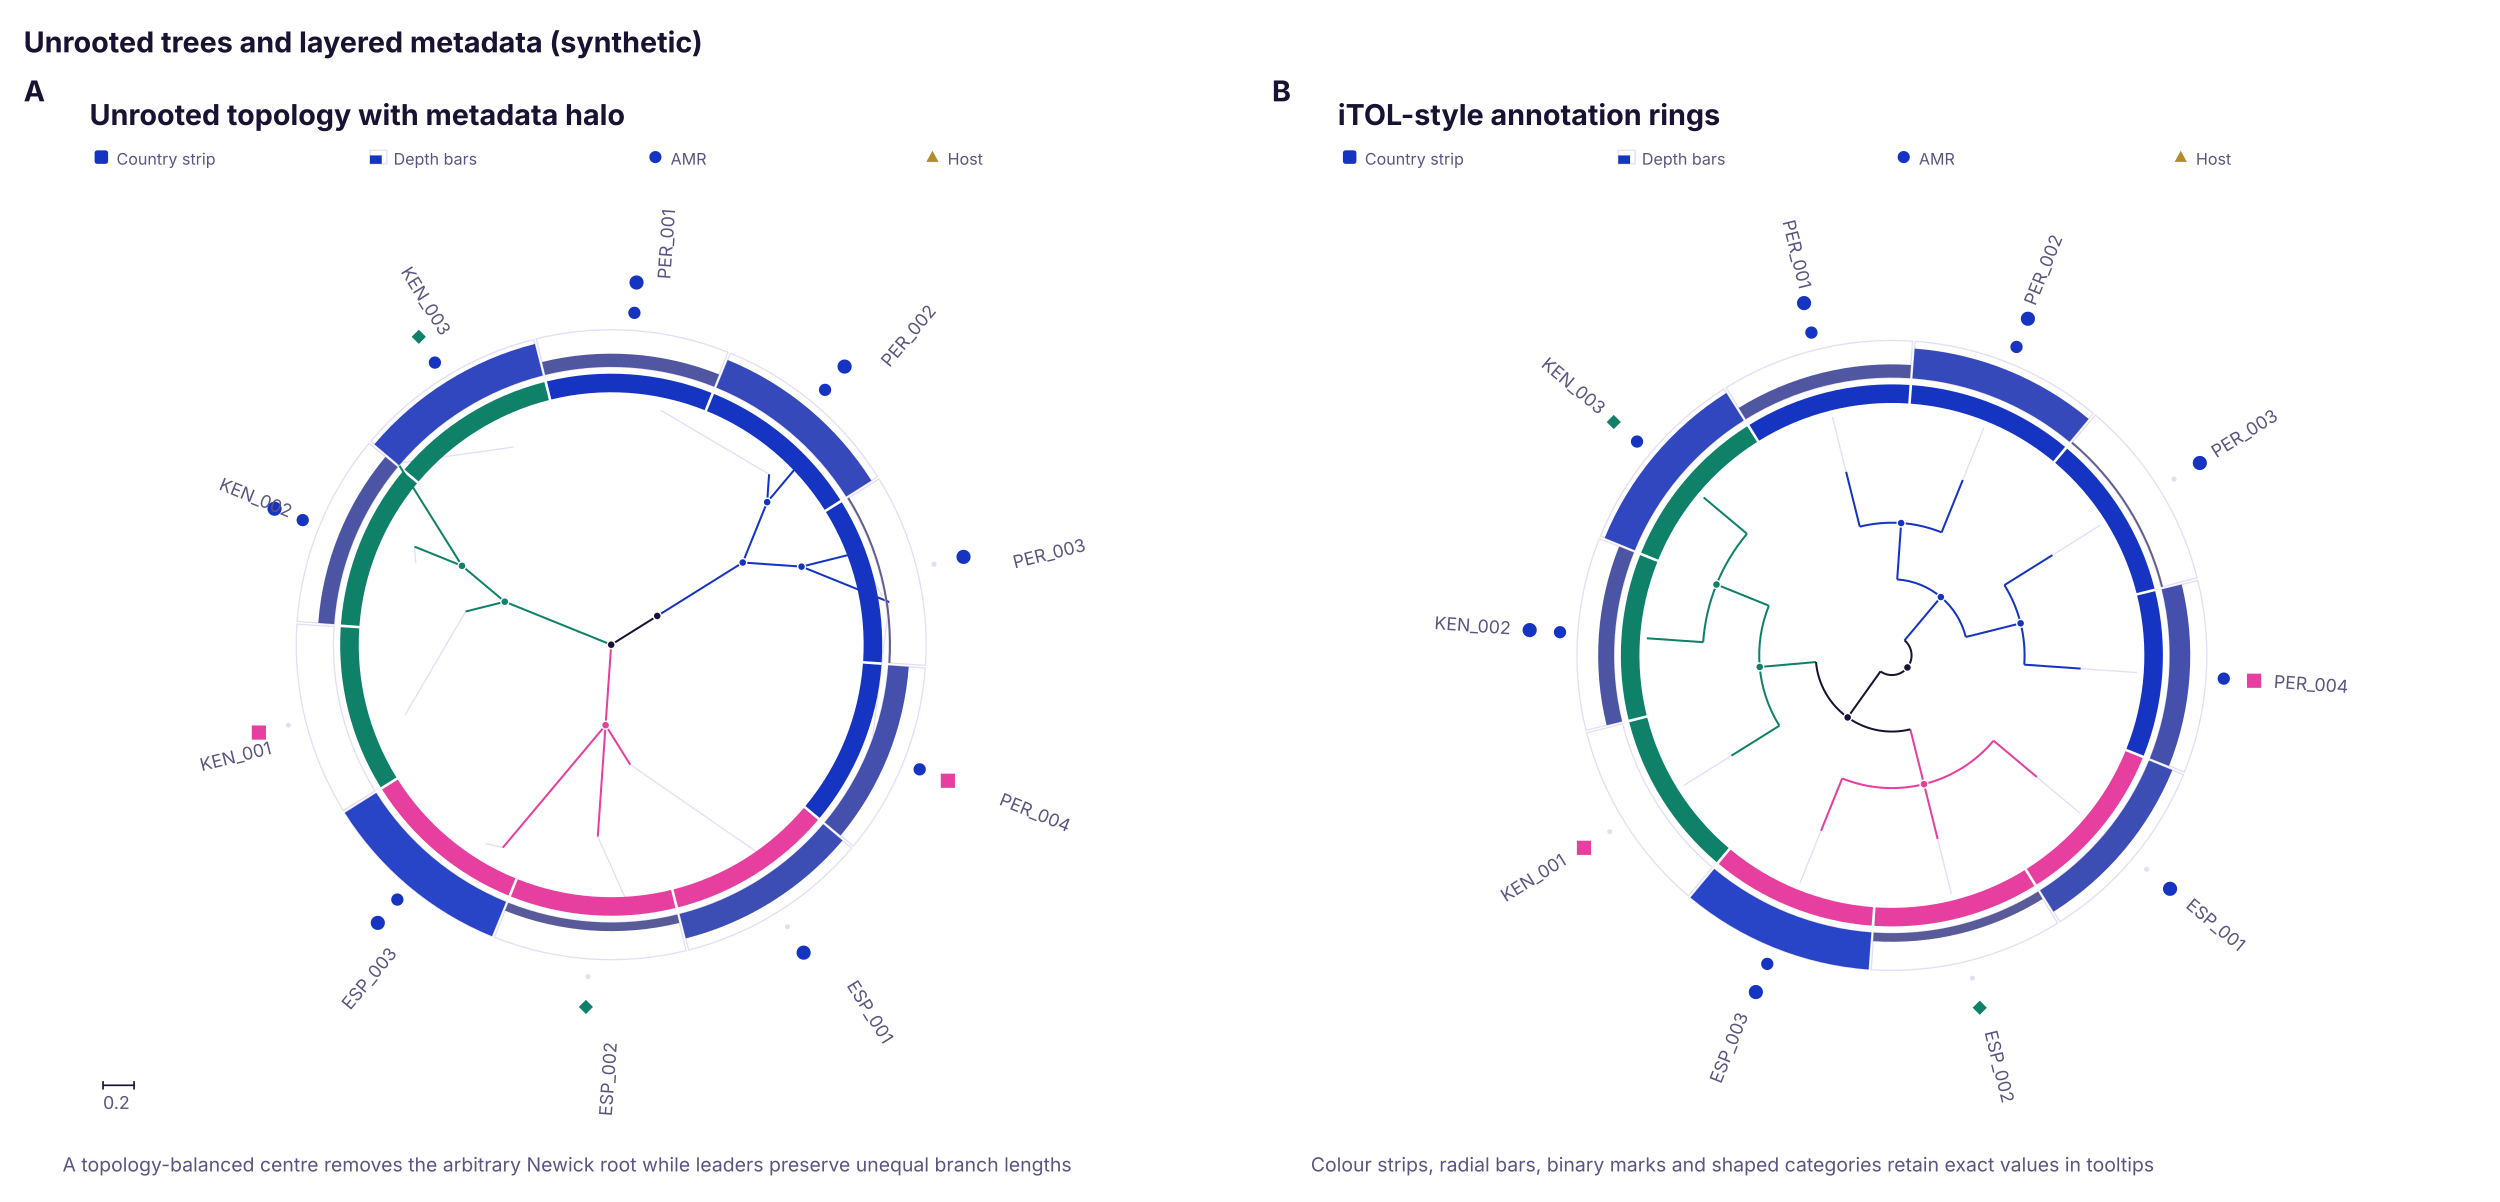
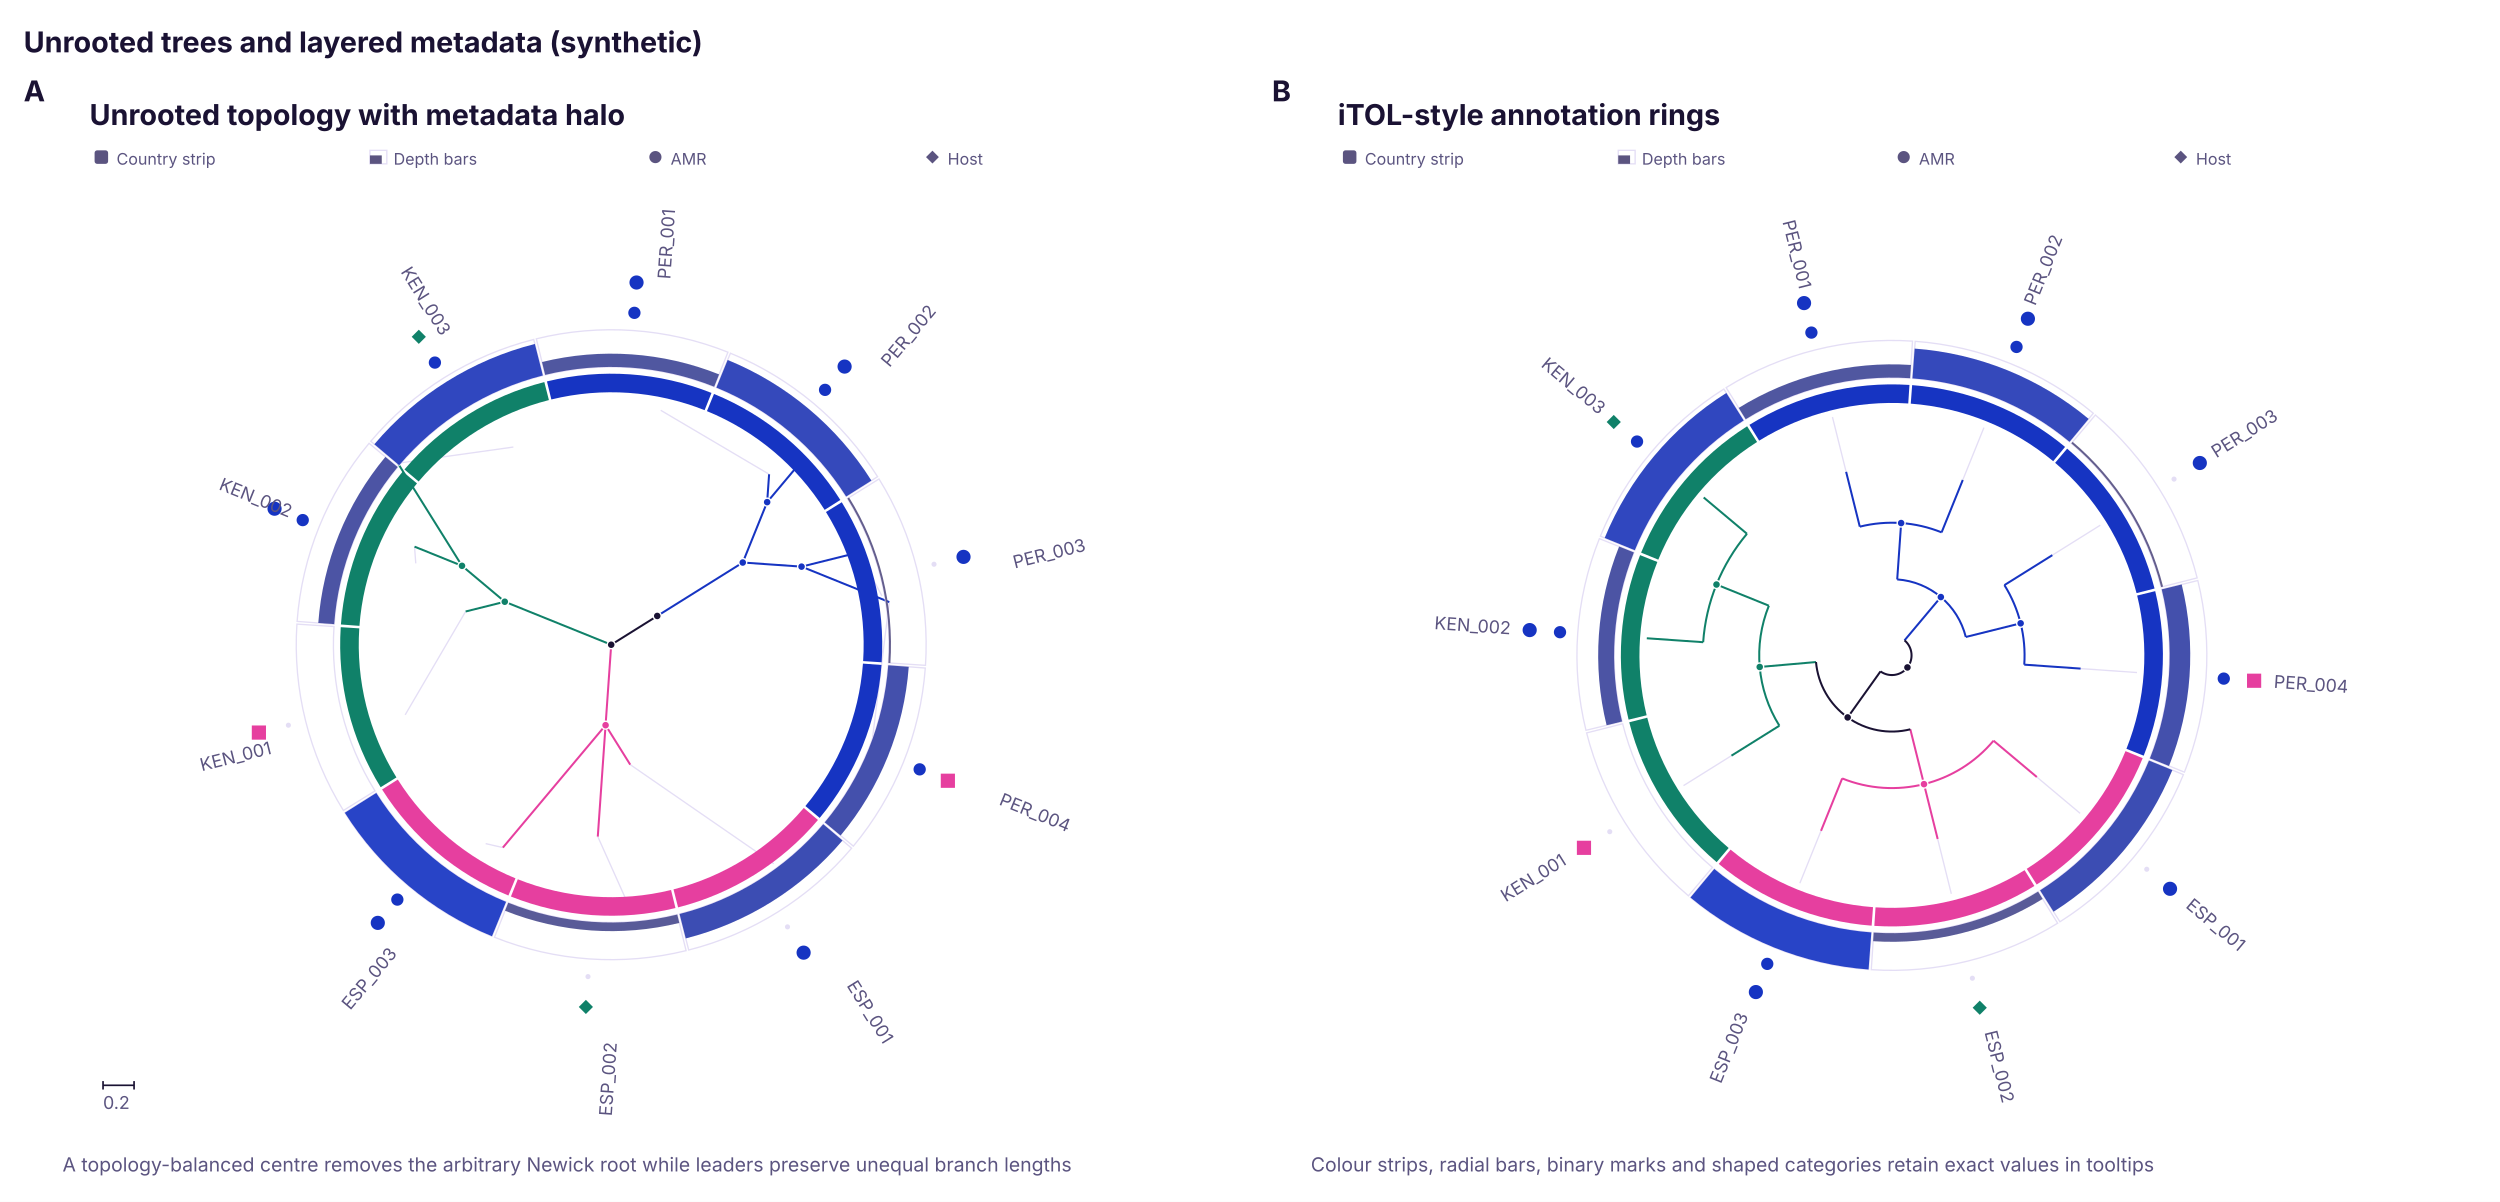
<svg xmlns="http://www.w3.org/2000/svg" width="1480" height="711.5" viewBox="0 0 1480 711.5" font-family="Inter, Liberation Sans, Arial, Helvetica, sans-serif" role="img" aria-labelledby="karyon-title karyon-desc">
  <rect x="0" y="0" width="1480" height="711.5" fill="#ffffff" />
  <g transform="translate(37 43) scale(1)">
    <svg width="690" height="639" viewBox="0 0 690 639" font-family="Inter, Liberation Sans, Arial, Helvetica, sans-serif">
      <defs>
        <clipPath id="p0-karyon-clip-0">
          <rect x="16" y="43" width="656" height="582" />
        </clipPath>
      </defs>
      <rect x="0" y="0" width="690" height="639" fill="#ffffff" />
      <text x="16" y="31" fill="#1a1233" font-size="17" text-anchor="start" font-weight="bold">Unrooted topology with metadata halo</text>
      <g clip-path="url(#p0-karyon-clip-0)">
        <line x1="418.309" y1="237.767" x2="354.146" y2="199.898" stroke="#e4def5" stroke-width="0.8" />
        <line x1="436.045" y1="231.745" x2="437.497" y2="233.574" stroke="#e4def5" stroke-width="0.8" />
        <line x1="471.377" y1="284.009" x2="485.135" y2="309.811" stroke="#e4def5" stroke-width="0.8" />
        <line x1="489.456" y1="313.435" x2="478.864" y2="399.489" stroke="#e4def5" stroke-width="0.8" />
        <line x1="336.099" y1="409.677" x2="421.08" y2="468.354" stroke="#e4def5" stroke-width="0.8" />
        <line x1="316.888" y1="452.271" x2="333.854" y2="490.102" stroke="#e4def5" stroke-width="0.8" />
        <line x1="260.702" y1="458.771" x2="250.503" y2="456.426" stroke="#e4def5" stroke-width="0.8" />
        <line x1="238.659" y1="318.999" x2="202.865" y2="380.189" stroke="#e4def5" stroke-width="0.8" />
        <line x1="208.403" y1="280.621" x2="209.136" y2="290.511" stroke="#e4def5" stroke-width="0.8" />
        <line x1="198.544" y1="231.229" x2="266.92" y2="221.646" stroke="#e4def5" stroke-width="0.8" />
        <line x1="324.832" y1="338.679" x2="352.088" y2="321.647" stroke="#1a1233" stroke-width="1.2" />
        <g>
          <line x1="352.088" y1="321.647" x2="402.708" y2="290.016" stroke="#1634c2" stroke-width="1.2" />
        </g>
        <g>
          <line x1="402.708" y1="290.016" x2="417.156" y2="254.256" stroke="#1634c2" stroke-width="1.2" />
        </g>
        <g>
          <line x1="417.156" y1="254.256" x2="418.309" y2="237.767" stroke="#1634c2" stroke-width="1.2" />
        </g>
        <g>
          <line x1="417.156" y1="254.256" x2="436.045" y2="231.745" stroke="#1634c2" stroke-width="1.2" />
        </g>
        <g>
          <line x1="402.708" y1="290.016" x2="437.518" y2="292.45" stroke="#1634c2" stroke-width="1.2" />
        </g>
        <g>
          <line x1="437.518" y1="292.45" x2="471.377" y2="284.009" stroke="#1634c2" stroke-width="1.2" />
        </g>
        <g>
          <line x1="437.518" y1="292.45" x2="489.456" y2="313.435" stroke="#1634c2" stroke-width="1.2" />
        </g>
        <g>
          <line x1="324.832" y1="338.679" x2="321.501" y2="386.314" stroke="#e63f9f" stroke-width="1.2" />
        </g>
        <g>
          <line x1="321.501" y1="386.314" x2="336.099" y2="409.677" stroke="#e63f9f" stroke-width="1.2" />
        </g>
        <g>
          <line x1="321.501" y1="386.314" x2="316.888" y2="452.271" stroke="#e63f9f" stroke-width="1.2" />
        </g>
        <g>
          <line x1="321.501" y1="386.314" x2="260.702" y2="458.771" stroke="#e63f9f" stroke-width="1.2" />
        </g>
        <g>
          <line x1="324.832" y1="338.679" x2="261.825" y2="313.223" stroke="#108169" stroke-width="1.2" />
        </g>
        <g>
          <line x1="261.825" y1="313.223" x2="238.659" y2="318.999" stroke="#108169" stroke-width="1.2" />
        </g>
        <g>
          <line x1="261.825" y1="313.223" x2="236.501" y2="291.973" stroke="#108169" stroke-width="1.2" />
        </g>
        <g>
          <line x1="236.501" y1="291.973" x2="208.403" y2="280.621" stroke="#108169" stroke-width="1.2" />
        </g>
        <g>
          <line x1="236.501" y1="291.973" x2="198.544" y2="231.229" stroke="#108169" stroke-width="1.2" />
        </g>
        <circle cx="352.088" cy="321.647" r="2.75" fill="#ffffff" />
        <circle cx="352.088" cy="321.647" r="1.95" fill="#1a1233" />
        <circle cx="402.708" cy="290.016" r="2.75" fill="#ffffff" />
        <circle cx="402.708" cy="290.016" r="1.95" fill="#1634c2" />
        <circle cx="417.156" cy="254.256" r="2.75" fill="#ffffff" />
        <circle cx="417.156" cy="254.256" r="1.95" fill="#1634c2" />
        <circle cx="437.518" cy="292.45" r="2.75" fill="#ffffff" />
        <circle cx="437.518" cy="292.45" r="1.95" fill="#1634c2" />
        <circle cx="324.832" cy="338.679" r="2.75" fill="#ffffff" />
        <circle cx="324.832" cy="338.679" r="1.95" fill="#1a1233" />
        <circle cx="321.501" cy="386.314" r="2.75" fill="#ffffff" />
        <circle cx="321.501" cy="386.314" r="1.95" fill="#e63f9f" />
        <circle cx="261.825" cy="313.223" r="2.75" fill="#ffffff" />
        <circle cx="261.825" cy="313.223" r="1.95" fill="#108169" />
        <circle cx="236.501" cy="291.973" r="2.75" fill="#ffffff" />
        <circle cx="236.501" cy="291.973" r="1.95" fill="#108169" />
        <g>
          <path d="M 286.79 182.798 A 160.456 160.456 0 0 1 384.197 189.609 L 380.127 199.828 A 149.456 149.456 0 0 0 289.398 193.484 Z" fill="#1634c2" />
        </g>
        <g>
          <path d="M 385.68 190.208 A 160.456 160.456 0 0 1 460.48 252.973 L 451.181 258.848 A 149.456 149.456 0 0 0 381.509 200.387 Z" fill="#1634c2" />
        </g>
        <g>
          <path d="M 461.328 254.33 A 160.456 160.456 0 0 1 484.951 349.074 L 473.974 348.361 A 149.456 149.456 0 0 0 451.971 260.112 Z" fill="#1634c2" />
        </g>
        <g>
          <path d="M 484.839 350.67 A 160.456 160.456 0 0 1 448.261 441.204 L 439.799 434.175 A 149.456 149.456 0 0 0 473.87 349.848 Z" fill="#1634c2" />
        </g>
        <g>
          <path d="M 447.232 442.43 A 160.456 160.456 0 0 1 364.425 494.173 L 361.711 483.513 A 149.456 149.456 0 0 0 438.841 435.317 Z" fill="#e63f9f" />
        </g>
        <g>
          <path d="M 362.873 494.56 A 160.456 160.456 0 0 1 265.466 487.749 L 269.536 477.53 A 149.456 149.456 0 0 0 360.265 483.874 Z" fill="#e63f9f" />
        </g>
        <g>
          <path d="M 263.983 487.15 A 160.456 160.456 0 0 1 189.183 424.385 L 198.482 418.509 A 149.456 149.456 0 0 0 268.154 476.971 Z" fill="#e63f9f" />
        </g>
        <g>
          <path d="M 188.335 423.028 A 160.456 160.456 0 0 1 164.713 328.284 L 175.69 328.997 A 149.456 149.456 0 0 0 197.692 417.246 Z" fill="#108169" />
        </g>
        <g>
          <path d="M 164.824 326.688 A 160.456 160.456 0 0 1 201.402 236.154 L 209.864 243.182 A 149.456 149.456 0 0 0 175.793 327.51 Z" fill="#108169" />
        </g>
        <g>
          <path d="M 202.431 234.928 A 160.456 160.456 0 0 1 285.238 183.185 L 287.952 193.844 A 149.456 149.456 0 0 0 210.822 242.041 Z" fill="#108169" />
        </g>
        <g>
          <path d="M 280.5 157.57 A 186.456 186.456 0 0 1 393.937 165.502 L 385.783 185.935 A 164.456 164.456 0 0 0 285.731 178.939 Z" fill="none" stroke="#e4def5" stroke-width="0.8" />
          <path d="M 283.863 171.307 A 172.313 172.313 0 0 1 388.695 178.637 L 385.783 185.935 A 164.456 164.456 0 0 0 285.731 178.939 Z" fill="#424998" fill-opacity="0.92" />
        </g>
        <g>
          <path d="M 395.42 166.101 A 186.456 186.456 0 0 1 482.53 239.195 L 463.923 250.933 A 164.456 164.456 0 0 0 387.092 186.464 Z" fill="none" stroke="#e4def5" stroke-width="0.8" />
          <path d="M 393.784 170.101 A 182.135 182.135 0 0 1 478.875 241.5 L 463.923 250.933 A 164.456 164.456 0 0 0 387.092 186.464 Z" fill="#243ab5" fill-opacity="0.92" />
        </g>
        <g>
          <path d="M 483.378 240.552 A 186.456 186.456 0 0 1 510.887 350.887 L 488.935 349.447 A 164.456 164.456 0 0 0 464.671 252.13 Z" fill="none" stroke="#e4def5" stroke-width="0.8" />
          <path d="M 465.673 251.509 A 165.635 165.635 0 0 1 490.111 349.524 L 488.935 349.447 A 164.456 164.456 0 0 0 464.671 252.13 Z" fill="#575284" fill-opacity="0.92" />
        </g>
        <g>
          <path d="M 510.776 352.483 A 186.456 186.456 0 0 1 468.178 457.917 L 451.265 443.848 A 164.456 164.456 0 0 0 488.836 350.855 Z" fill="none" stroke="#e4def5" stroke-width="0.8" />
          <path d="M 500.981 351.756 A 176.635 176.635 0 0 1 460.627 451.636 L 451.265 443.848 A 164.456 164.456 0 0 0 488.836 350.855 Z" fill="#3542a5" fill-opacity="0.92" />
        </g>
        <g>
          <path d="M 467.15 459.142 A 186.456 186.456 0 0 1 370.715 519.401 L 365.301 498.078 A 164.456 164.456 0 0 0 450.357 444.929 Z" fill="none" stroke="#e4def5" stroke-width="0.8" />
          <path d="M 461.752 454.574 A 179.385 179.385 0 0 1 368.975 512.547 L 365.301 498.078 A 164.456 164.456 0 0 0 450.357 444.929 Z" fill="#2c3ead" fill-opacity="0.92" />
        </g>
        <g>
          <path d="M 369.163 519.788 A 186.456 186.456 0 0 1 255.726 511.856 L 263.88 491.423 A 164.456 164.456 0 0 0 363.932 498.419 Z" fill="none" stroke="#e4def5" stroke-width="0.8" />
          <path d="M 365.146 503.38 A 169.563 169.563 0 0 1 261.987 496.166 L 263.88 491.423 A 164.456 164.456 0 0 0 363.932 498.419 Z" fill="#4b4d8f" fill-opacity="0.92" />
        </g>
        <g>
          <path d="M 254.243 511.257 A 186.456 186.456 0 0 1 167.133 438.163 L 185.74 426.425 A 164.456 164.456 0 0 0 262.572 490.894 Z" fill="none" stroke="#e4def5" stroke-width="0.8" />
          <path d="M 254.243 511.257 A 186.456 186.456 0 0 1 167.133 438.163 L 185.74 426.425 A 164.456 164.456 0 0 0 262.572 490.894 Z" fill="#1634c2" fill-opacity="0.92" />
        </g>
        <g>
          <path d="M 166.285 436.806 A 186.456 186.456 0 0 1 138.776 326.471 L 160.728 327.911 A 164.456 164.456 0 0 0 184.992 425.228 Z" fill="none" stroke="#e4def5" stroke-width="0.8" />
        </g>
        <g>
          <path d="M 138.887 324.874 A 186.456 186.456 0 0 1 181.485 219.441 L 198.399 233.51 A 164.456 164.456 0 0 0 160.827 326.503 Z" fill="none" stroke="#e4def5" stroke-width="0.8" />
          <path d="M 151.424 325.805 A 173.885 173.885 0 0 1 191.15 227.481 L 198.399 233.51 A 164.456 164.456 0 0 0 160.827 326.503 Z" fill="#3d469c" fill-opacity="0.92" />
        </g>
        <g>
          <path d="M 182.514 218.216 A 186.456 186.456 0 0 1 278.948 157.957 L 284.362 179.28 A 164.456 164.456 0 0 0 199.306 232.429 Z" fill="none" stroke="#e4def5" stroke-width="0.8" />
          <path d="M 184.613 219.992 A 183.706 183.706 0 0 1 279.625 160.622 L 284.362 179.28 A 164.456 164.456 0 0 0 199.306 232.429 Z" fill="#1f38ba" fill-opacity="0.92" />
        </g>
        <g>
          <circle cx="338.571" cy="142.203" r="4.44" fill="#ffffff" />
          <circle cx="338.571" cy="142.203" r="3.64" fill="#1634c2" />
        </g>
        <g>
          <circle cx="451.432" cy="187.802" r="4.44" fill="#ffffff" />
          <circle cx="451.432" cy="187.802" r="3.64" fill="#1634c2" />
        </g>
        <g>
          <circle cx="515.937" cy="291.031" r="2.329" fill="#ffffff" />
          <circle cx="515.937" cy="291.031" r="1.529" fill="#e4def5" />
        </g>
        <g>
          <circle cx="507.446" cy="412.46" r="4.44" fill="#ffffff" />
          <circle cx="507.446" cy="412.46" r="3.64" fill="#1634c2" />
        </g>
        <g>
          <circle cx="429.202" cy="505.707" r="2.329" fill="#ffffff" />
          <circle cx="429.202" cy="505.707" r="1.529" fill="#e4def5" />
        </g>
        <g>
          <circle cx="311.093" cy="535.155" r="2.329" fill="#ffffff" />
          <circle cx="311.093" cy="535.155" r="1.529" fill="#e4def5" />
        </g>
        <g>
          <circle cx="198.231" cy="489.556" r="4.44" fill="#ffffff" />
          <circle cx="198.231" cy="489.556" r="3.64" fill="#1634c2" />
        </g>
        <g>
          <circle cx="133.726" cy="386.327" r="2.329" fill="#ffffff" />
          <circle cx="133.726" cy="386.327" r="1.529" fill="#e4def5" />
        </g>
        <g>
          <circle cx="142.217" cy="264.898" r="4.44" fill="#ffffff" />
          <circle cx="142.217" cy="264.898" r="3.64" fill="#1634c2" />
        </g>
        <g>
          <circle cx="220.461" cy="171.651" r="4.44" fill="#ffffff" />
          <circle cx="220.461" cy="171.651" r="3.64" fill="#1634c2" />
        </g>
        <g>
          <circle cx="339.826" cy="124.247" r="5" fill="#ffffff" />
          <circle cx="339.826" cy="124.247" r="4.2" fill="#1634c2" />
        </g>
        <g>
          <circle cx="463.003" cy="174.013" r="5" fill="#ffffff" />
          <circle cx="463.003" cy="174.013" r="4.2" fill="#1634c2" />
        </g>
        <g>
          <circle cx="533.402" cy="286.676" r="5" fill="#ffffff" />
          <circle cx="533.402" cy="286.676" r="4.2" fill="#1634c2" />
        </g>
        <g>
          <rect x="519.135" y="414.203" width="10" height="10" fill="#ffffff" />
          <rect x="519.935" y="415.003" width="8.4" height="8.4" fill="#e63f9f" />
        </g>
        <g>
          <circle cx="438.741" cy="520.972" r="5" fill="#ffffff" />
          <circle cx="438.741" cy="520.972" r="4.2" fill="#1634c2" />
        </g>
        <g>
          <polygon points="309.837,548.111 314.837,553.111 309.837,558.111 304.837,553.111" fill="#ffffff" />
          <polygon points="309.837,548.911 314.037,553.111 309.837,557.311 305.637,553.111" fill="#108169" />
        </g>
        <g>
          <circle cx="186.661" cy="503.345" r="5" fill="#ffffff" />
          <circle cx="186.661" cy="503.345" r="4.2" fill="#1634c2" />
        </g>
        <g>
          <rect x="111.261" y="385.681" width="10" height="10" fill="#ffffff" />
          <rect x="112.061" y="386.481" width="8.4" height="8.4" fill="#e63f9f" />
        </g>
        <g>
          <circle cx="125.528" cy="258.155" r="5" fill="#ffffff" />
          <circle cx="125.528" cy="258.155" r="4.2" fill="#1634c2" />
        </g>
        <g>
          <polygon points="210.922,151.386 215.922,156.386 210.922,161.386 205.922,156.386" fill="#ffffff" />
          <polygon points="210.922,152.186 215.122,156.386 210.922,160.586 206.722,156.386" fill="#108169" />
        </g>
        <text x="0" y="0" transform="translate(359.797 122.456) rotate(-86)" fill="#5b5480" font-size="10.5" text-anchor="start">PER_001</text>
        <text x="0" y="0" transform="translate(489.563 174.885) rotate(-50)" fill="#5b5480" font-size="10.5" text-anchor="start">PER_002</text>
        <text x="0" y="0" transform="translate(563.729 293.575) rotate(-14)" fill="#5b5480" font-size="10.5" text-anchor="start">PER_003</text>
        <text x="0" y="0" transform="translate(553.966 433.192) rotate(22)" fill="#5b5480" font-size="10.5" text-anchor="start">PER_004</text>
        <text x="0" y="0" transform="translate(464.003 540.406) rotate(58)" fill="#5b5480" font-size="10.5" text-anchor="start">ESP_001</text>
        <text x="0" y="0" transform="translate(328.203 574.264) rotate(274)" fill="#5b5480" font-size="10.5" text-anchor="end">ESP_002</text>
        <text x="0" y="0" transform="translate(198.437 521.835) rotate(310)" fill="#5b5480" font-size="10.5" text-anchor="end">ESP_003</text>
        <text x="0" y="0" transform="translate(124.271 403.145) rotate(346)" fill="#5b5480" font-size="10.5" text-anchor="end">KEN_001</text>
        <text x="0" y="0" transform="translate(134.034 263.528) rotate(382)" fill="#5b5480" font-size="10.5" text-anchor="end">KEN_002</text>
        <text x="0" y="0" transform="translate(223.997 156.314) rotate(418)" fill="#5b5480" font-size="10.5" text-anchor="end">KEN_003</text>
-         <rect x="19" y="46" width="8" height="8" rx="1.5" fill="#1634c2" />
+         <rect x="19" y="46" width="8" height="8" rx="1.5" fill="#5b5480" />
        <text x="32" y="54.5" fill="#5b5480" font-size="9.5" text-anchor="start">Country strip</text>
        <rect x="182" y="46" width="10" height="8" fill="none" stroke="#e4def5" stroke-width="0.8" />
-         <rect x="182" y="49" width="7" height="5" fill="#1634c2" />
+         <rect x="182" y="49" width="7" height="5" fill="#5b5480" />
        <text x="196" y="54.5" fill="#5b5480" font-size="9.5" text-anchor="start">Depth bars</text>
        <circle cx="351" cy="50" r="4.4" fill="#ffffff" />
-         <circle cx="351" cy="50" r="3.6" fill="#1634c2" />
+         <circle cx="351" cy="50" r="3.6" fill="#5b5480" />
        <text x="360" y="54.5" fill="#5b5480" font-size="9.5" text-anchor="start">AMR</text>
-         <polygon points="515,45.4 519.37,53.45 510.63,53.45" fill="#ffffff" />
-         <polygon points="515,46.2 518.61,52.85 511.39,52.85" fill="#b78a2c" />
+         <polygon points="515,45.4 519.6,50 515,54.6 510.4,50" fill="#ffffff" />
+         <polygon points="515,46.2 518.8,50 515,53.8 511.2,50" fill="#5b5480" />
        <text x="524" y="54.5" fill="#5b5480" font-size="9.5" text-anchor="start">Host</text>
        <g>
          <line x1="24" y1="599.5" x2="42.366" y2="599.5" stroke="#1a1233" stroke-width="1" />
          <line x1="24" y1="597" x2="24" y2="602" stroke="#1a1233" stroke-width="1" />
          <line x1="42.366" y1="597" x2="42.366" y2="602" stroke="#1a1233" stroke-width="1" />
          <text x="24" y="613.5" fill="#5b5480" font-size="10.5" text-anchor="start">0.2</text>
        </g>
      </g>
    </svg>
  </g>
  <g transform="translate(776 43) scale(1)">
    <svg width="690" height="639" viewBox="0 0 690 639" font-family="Inter, Liberation Sans, Arial, Helvetica, sans-serif">
      <defs>
        <clipPath id="p1-karyon-clip-0">
          <rect x="16" y="43" width="656" height="582" />
        </clipPath>
      </defs>
      <rect x="0" y="0" width="690" height="639" fill="#ffffff" />
      <text x="16" y="31" fill="#1a1233" font-size="17" text-anchor="start" font-weight="bold">iTOL-style annotation rings</text>
      <g clip-path="url(#p1-karyon-clip-0)">
        <line x1="316.904" y1="236.326" x2="308.811" y2="203.865" stroke="#e4def5" stroke-width="0.8" />
        <line x1="385.956" y1="241.154" x2="398.489" y2="210.136" stroke="#e4def5" stroke-width="0.8" />
        <line x1="438.982" y1="285.648" x2="467.354" y2="267.92" stroke="#e4def5" stroke-width="0.8" />
        <line x1="455.728" y1="352.813" x2="489.102" y2="355.146" stroke="#e4def5" stroke-width="0.8" />
        <line x1="429.798" y1="416.993" x2="455.426" y2="438.497" stroke="#e4def5" stroke-width="0.8" />
        <line x1="371.096" y1="453.674" x2="379.189" y2="486.135" stroke="#e4def5" stroke-width="0.8" />
        <line x1="302.044" y1="448.846" x2="289.511" y2="479.864" stroke="#e4def5" stroke-width="0.8" />
        <line x1="249.018" y1="404.352" x2="220.646" y2="422.08" stroke="#e4def5" stroke-width="0.8" />
        <g>
          <line x1="351.48" y1="336.086" x2="372.984" y2="310.458" stroke="#1634c2" stroke-width="1.2" />
        </g>
        <g>
          <line x1="347.145" y1="300.018" x2="349.479" y2="266.645" stroke="#1634c2" stroke-width="1.2" />
        </g>
        <g>
          <line x1="324.998" y1="268.787" x2="316.904" y2="236.326" stroke="#1634c2" stroke-width="1.2" />
        </g>
        <g>
          <line x1="373.424" y1="272.173" x2="385.956" y2="241.154" stroke="#1634c2" stroke-width="1.2" />
        </g>
        <g>
          <line x1="387.752" y1="334.091" x2="420.213" y2="325.998" stroke="#1634c2" stroke-width="1.2" />
        </g>
        <g>
          <line x1="410.611" y1="303.377" x2="438.982" y2="285.648" stroke="#1634c2" stroke-width="1.2" />
        </g>
        <g>
          <line x1="422.355" y1="350.479" x2="455.728" y2="352.813" stroke="#1634c2" stroke-width="1.2" />
        </g>
        <line x1="337.243" y1="354.473" x2="317.815" y2="381.71" stroke="#1a1233" stroke-width="1.2" />
        <g>
          <line x1="354.909" y1="388.752" x2="363.002" y2="421.213" stroke="#e63f9f" stroke-width="1.2" />
        </g>
        <g>
          <line x1="404.17" y1="395.489" x2="429.798" y2="416.993" stroke="#e63f9f" stroke-width="1.2" />
        </g>
        <g>
          <line x1="363.002" y1="421.213" x2="371.096" y2="453.674" stroke="#e63f9f" stroke-width="1.2" />
        </g>
        <g>
          <line x1="314.576" y1="417.827" x2="302.044" y2="448.846" stroke="#e63f9f" stroke-width="1.2" />
        </g>
        <g>
          <line x1="299.08" y1="348.93" x2="265.753" y2="351.846" stroke="#108169" stroke-width="1.2" />
        </g>
        <g>
          <line x1="277.389" y1="386.623" x2="249.018" y2="404.352" stroke="#108169" stroke-width="1.2" />
        </g>
        <g>
          <line x1="271.173" y1="315.576" x2="240.154" y2="303.044" stroke="#108169" stroke-width="1.2" />
        </g>
        <g>
          <line x1="232.272" y1="337.187" x2="198.898" y2="334.854" stroke="#108169" stroke-width="1.2" />
        </g>
        <g>
          <line x1="258.202" y1="273.007" x2="232.574" y2="251.503" stroke="#108169" stroke-width="1.2" />
        </g>
        <path d="M 351.48 336.086 A 11.636 11.636 0 0 1 337.243 354.473" fill="none" stroke="#1a1233" stroke-width="1.2" />
        <circle cx="353.201" cy="352.124" r="2.75" fill="#ffffff" />
        <circle cx="353.201" cy="352.124" r="1.95" fill="#1a1233" />
        <g>
          <path d="M 347.145 300.018 A 45.091 45.091 0 0 1 387.752 334.091" fill="none" stroke="#1634c2" stroke-width="1.2" />
        </g>
        <circle cx="372.984" cy="310.458" r="2.75" fill="#ffffff" />
        <circle cx="372.984" cy="310.458" r="1.95" fill="#1634c2" />
        <g>
          <path d="M 324.998 268.787 A 78.546 78.546 0 0 1 373.424 272.173" fill="none" stroke="#1634c2" stroke-width="1.2" />
        </g>
        <circle cx="349.479" cy="266.645" r="2.75" fill="#ffffff" />
        <circle cx="349.479" cy="266.645" r="1.95" fill="#1634c2" />
        <g>
          <path d="M 410.611 303.377 A 78.546 78.546 0 0 1 422.355 350.479" fill="none" stroke="#1634c2" stroke-width="1.2" />
        </g>
        <circle cx="420.213" cy="325.998" r="2.75" fill="#ffffff" />
        <circle cx="420.213" cy="325.998" r="1.95" fill="#1634c2" />
        <path d="M 354.909 388.752 A 45.091 45.091 0 0 1 299.08 348.93" fill="none" stroke="#1a1233" stroke-width="1.2" />
        <circle cx="317.815" cy="381.71" r="2.75" fill="#ffffff" />
        <circle cx="317.815" cy="381.71" r="1.95" fill="#1a1233" />
        <g>
          <path d="M 404.17 395.489 A 78.546 78.546 0 0 1 314.576 417.827" fill="none" stroke="#e63f9f" stroke-width="1.2" />
        </g>
        <circle cx="363.002" cy="421.213" r="2.75" fill="#ffffff" />
        <circle cx="363.002" cy="421.213" r="1.95" fill="#e63f9f" />
        <g>
          <path d="M 277.389 386.623 A 78.546 78.546 0 0 1 271.173 315.576" fill="none" stroke="#108169" stroke-width="1.2" />
        </g>
        <circle cx="265.753" cy="351.846" r="2.75" fill="#ffffff" />
        <circle cx="265.753" cy="351.846" r="1.95" fill="#108169" />
        <g>
          <path d="M 232.272 337.187 A 112.001 112.001 0 0 1 258.202 273.007" fill="none" stroke="#108169" stroke-width="1.2" />
        </g>
        <circle cx="240.154" cy="303.044" r="2.75" fill="#ffffff" />
        <circle cx="240.154" cy="303.044" r="1.95" fill="#108169" />
        <g>
          <path d="M 259.651 208.503 A 160.456 160.456 0 0 1 354.395 184.881 L 353.682 195.858 A 149.456 149.456 0 0 0 265.433 217.861 Z" fill="#1634c2" />
        </g>
        <g>
          <path d="M 355.991 184.993 A 160.456 160.456 0 0 1 446.525 221.571 L 439.496 230.033 A 149.456 149.456 0 0 0 355.169 195.962 Z" fill="#1634c2" />
        </g>
        <g>
          <path d="M 447.751 222.599 A 160.456 160.456 0 0 1 499.494 305.406 L 488.834 308.121 A 149.456 149.456 0 0 0 440.638 230.99 Z" fill="#1634c2" />
        </g>
        <g>
          <path d="M 499.881 306.959 A 160.456 160.456 0 0 1 493.07 404.365 L 482.851 400.296 A 149.456 149.456 0 0 0 489.195 309.567 Z" fill="#1634c2" />
        </g>
        <g>
          <path d="M 492.471 405.849 A 160.456 160.456 0 0 1 429.706 480.649 L 423.831 471.349 A 149.456 149.456 0 0 0 482.292 401.677 Z" fill="#e63f9f" />
        </g>
        <g>
          <path d="M 428.349 481.497 A 160.456 160.456 0 0 1 333.605 505.119 L 334.318 494.142 A 149.456 149.456 0 0 0 422.567 472.139 Z" fill="#e63f9f" />
        </g>
        <g>
          <path d="M 332.009 505.007 A 160.456 160.456 0 0 1 241.475 468.429 L 248.504 459.967 A 149.456 149.456 0 0 0 332.831 494.038 Z" fill="#e63f9f" />
        </g>
        <g>
          <path d="M 240.249 467.401 A 160.456 160.456 0 0 1 188.506 384.594 L 199.166 381.879 A 149.456 149.456 0 0 0 247.362 459.01 Z" fill="#108169" />
        </g>
        <g>
          <path d="M 188.119 383.041 A 160.456 160.456 0 0 1 194.93 285.635 L 205.149 289.704 A 149.456 149.456 0 0 0 198.805 380.433 Z" fill="#108169" />
        </g>
        <g>
          <path d="M 195.529 284.151 A 160.456 160.456 0 0 1 258.294 209.351 L 264.169 218.651 A 149.456 149.456 0 0 0 205.708 288.323 Z" fill="#108169" />
        </g>
        <g>
          <path d="M 245.873 186.454 A 186.456 186.456 0 0 1 356.208 158.944 L 354.768 180.897 A 164.456 164.456 0 0 0 257.451 205.161 Z" fill="none" stroke="#e4def5" stroke-width="0.8" />
          <path d="M 253.316 198.48 A 172.313 172.313 0 0 1 355.282 173.057 L 354.768 180.897 A 164.456 164.456 0 0 0 257.451 205.161 Z" fill="#424998" fill-opacity="0.92" />
        </g>
        <g>
          <path d="M 357.804 159.056 A 186.456 186.456 0 0 1 463.238 201.654 L 449.169 218.567 A 164.456 164.456 0 0 0 356.176 180.995 Z" fill="none" stroke="#e4def5" stroke-width="0.8" />
          <path d="M 357.485 163.365 A 182.135 182.135 0 0 1 460.474 204.976 L 449.169 218.567 A 164.456 164.456 0 0 0 356.176 180.995 Z" fill="#243ab5" fill-opacity="0.92" />
        </g>
        <g>
          <path d="M 464.463 202.682 A 186.456 186.456 0 0 1 524.722 299.116 L 503.399 304.53 A 164.456 164.456 0 0 0 450.25 219.474 Z" fill="none" stroke="#e4def5" stroke-width="0.8" />
          <path d="M 451.011 218.575 A 165.635 165.635 0 0 1 504.541 304.24 L 503.399 304.53 A 164.456 164.456 0 0 0 450.25 219.474 Z" fill="#575284" fill-opacity="0.92" />
        </g>
        <g>
          <path d="M 525.109 300.669 A 186.456 186.456 0 0 1 517.177 414.105 L 496.744 405.952 A 164.456 164.456 0 0 0 503.74 305.9 Z" fill="none" stroke="#e4def5" stroke-width="0.8" />
          <path d="M 515.57 303.004 A 176.635 176.635 0 0 1 508.055 410.465 L 496.744 405.952 A 164.456 164.456 0 0 0 503.74 305.9 Z" fill="#3542a5" fill-opacity="0.92" />
        </g>
        <g>
          <path d="M 516.578 415.589 A 186.456 186.456 0 0 1 443.484 502.698 L 431.746 484.091 A 164.456 164.456 0 0 0 496.215 407.26 Z" fill="none" stroke="#e4def5" stroke-width="0.8" />
          <path d="M 510.033 412.912 A 179.385 179.385 0 0 1 439.711 496.717 L 431.746 484.091 A 164.456 164.456 0 0 0 496.215 407.26 Z" fill="#2c3ead" fill-opacity="0.92" />
        </g>
        <g>
          <path d="M 442.127 503.546 A 186.456 186.456 0 0 1 331.792 531.056 L 333.232 509.103 A 164.456 164.456 0 0 0 430.549 484.839 Z" fill="none" stroke="#e4def5" stroke-width="0.8" />
          <path d="M 433.237 489.182 A 169.563 169.563 0 0 1 332.898 514.199 L 333.232 509.103 A 164.456 164.456 0 0 0 430.549 484.839 Z" fill="#4b4d8f" fill-opacity="0.92" />
        </g>
        <g>
          <path d="M 330.196 530.944 A 186.456 186.456 0 0 1 224.762 488.346 L 238.831 471.433 A 164.456 164.456 0 0 0 331.824 509.005 Z" fill="none" stroke="#e4def5" stroke-width="0.8" />
          <path d="M 330.196 530.944 A 186.456 186.456 0 0 1 224.762 488.346 L 238.831 471.433 A 164.456 164.456 0 0 0 331.824 509.005 Z" fill="#1634c2" fill-opacity="0.92" />
        </g>
        <g>
          <path d="M 223.537 487.318 A 186.456 186.456 0 0 1 163.278 390.884 L 184.601 385.47 A 164.456 164.456 0 0 0 237.75 470.526 Z" fill="none" stroke="#e4def5" stroke-width="0.8" />
        </g>
        <g>
          <path d="M 162.891 389.331 A 186.456 186.456 0 0 1 170.823 275.895 L 191.256 284.048 A 164.456 164.456 0 0 0 184.26 384.1 Z" fill="none" stroke="#e4def5" stroke-width="0.8" />
          <path d="M 175.102 386.342 A 173.885 173.885 0 0 1 182.499 280.554 L 191.256 284.048 A 164.456 164.456 0 0 0 184.26 384.1 Z" fill="#3d469c" fill-opacity="0.92" />
        </g>
        <g>
          <path d="M 171.422 274.411 A 186.456 186.456 0 0 1 244.516 187.302 L 256.254 205.909 A 164.456 164.456 0 0 0 191.785 282.74 Z" fill="none" stroke="#e4def5" stroke-width="0.8" />
          <path d="M 173.968 275.452 A 183.706 183.706 0 0 1 245.983 189.628 L 256.254 205.909 A 164.456 164.456 0 0 0 191.785 282.74 Z" fill="#1f38ba" fill-opacity="0.92" />
        </g>
        <g>
          <circle cx="296.352" cy="153.894" r="4.44" fill="#ffffff" />
          <circle cx="296.352" cy="153.894" r="3.64" fill="#1634c2" />
        </g>
        <g>
          <circle cx="417.781" cy="162.386" r="4.44" fill="#ffffff" />
          <circle cx="417.781" cy="162.386" r="3.64" fill="#1634c2" />
        </g>
        <g>
          <circle cx="511.028" cy="240.629" r="2.329" fill="#ffffff" />
          <circle cx="511.028" cy="240.629" r="1.529" fill="#e4def5" />
        </g>
        <g>
          <circle cx="540.476" cy="358.739" r="4.44" fill="#ffffff" />
          <circle cx="540.476" cy="358.739" r="3.64" fill="#1634c2" />
        </g>
        <g>
          <circle cx="494.877" cy="471.601" r="2.329" fill="#ffffff" />
          <circle cx="494.877" cy="471.601" r="1.529" fill="#e4def5" />
        </g>
        <g>
          <circle cx="391.648" cy="536.106" r="2.329" fill="#ffffff" />
          <circle cx="391.648" cy="536.106" r="1.529" fill="#e4def5" />
        </g>
        <g>
          <circle cx="270.219" cy="527.614" r="4.44" fill="#ffffff" />
          <circle cx="270.219" cy="527.614" r="3.64" fill="#1634c2" />
        </g>
        <g>
          <circle cx="176.972" cy="449.371" r="2.329" fill="#ffffff" />
          <circle cx="176.972" cy="449.371" r="1.529" fill="#e4def5" />
        </g>
        <g>
          <circle cx="147.524" cy="331.261" r="4.44" fill="#ffffff" />
          <circle cx="147.524" cy="331.261" r="3.64" fill="#1634c2" />
        </g>
        <g>
          <circle cx="193.123" cy="218.399" r="4.44" fill="#ffffff" />
          <circle cx="193.123" cy="218.399" r="3.64" fill="#1634c2" />
        </g>
        <g>
          <circle cx="291.997" cy="136.429" r="5" fill="#ffffff" />
          <circle cx="291.997" cy="136.429" r="4.2" fill="#1634c2" />
        </g>
        <g>
          <circle cx="424.524" cy="145.696" r="5" fill="#ffffff" />
          <circle cx="424.524" cy="145.696" r="4.2" fill="#1634c2" />
        </g>
        <g>
          <circle cx="526.293" cy="231.091" r="5" fill="#ffffff" />
          <circle cx="526.293" cy="231.091" r="4.2" fill="#1634c2" />
        </g>
        <g>
          <rect x="553.432" y="354.995" width="10" height="10" fill="#ffffff" />
          <rect x="554.232" y="355.795" width="8.4" height="8.4" fill="#e63f9f" />
        </g>
        <g>
          <circle cx="508.666" cy="483.171" r="5" fill="#ffffff" />
          <circle cx="508.666" cy="483.171" r="4.2" fill="#1634c2" />
        </g>
        <g>
          <polygon points="396.003,548.571 401.003,553.571 396.003,558.571 391.003,553.571" fill="#ffffff" />
          <polygon points="396.003,549.371 400.203,553.571 396.003,557.771 391.803,553.571" fill="#108169" />
        </g>
        <g>
          <circle cx="263.476" cy="544.304" r="5" fill="#ffffff" />
          <circle cx="263.476" cy="544.304" r="4.2" fill="#1634c2" />
        </g>
        <g>
          <rect x="156.707" y="453.909" width="10" height="10" fill="#ffffff" />
          <rect x="157.507" y="454.709" width="8.4" height="8.4" fill="#e63f9f" />
        </g>
        <g>
          <circle cx="129.568" cy="330.005" r="5" fill="#ffffff" />
          <circle cx="129.568" cy="330.005" r="4.2" fill="#1634c2" />
        </g>
        <g>
          <polygon points="179.334,201.829 184.334,206.829 179.334,211.829 174.334,206.829" fill="#ffffff" />
          <polygon points="179.334,202.629 183.534,206.829 179.334,211.029 175.134,206.829" fill="#108169" />
        </g>
        <text x="0" y="0" transform="translate(289.215 128.631) rotate(436)" fill="#5b5480" font-size="10.5" text-anchor="end">PER_001</text>
        <text x="0" y="0" transform="translate(428.832 138.394) rotate(292)" fill="#5b5480" font-size="10.5" text-anchor="start">PER_002</text>
        <text x="0" y="0" transform="translate(536.046 228.357) rotate(328)" fill="#5b5480" font-size="10.5" text-anchor="start">PER_003</text>
        <text x="0" y="0" transform="translate(569.904 364.157) rotate(4)" fill="#5b5480" font-size="10.5" text-anchor="start">PER_004</text>
        <text x="0" y="0" transform="translate(517.475 493.923) rotate(40)" fill="#5b5480" font-size="10.5" text-anchor="start">ESP_001</text>
        <text x="0" y="0" transform="translate(398.785 568.089) rotate(76)" fill="#5b5480" font-size="10.5" text-anchor="start">ESP_002</text>
        <text x="0" y="0" transform="translate(259.168 558.326) rotate(292)" fill="#5b5480" font-size="10.5" text-anchor="end">ESP_003</text>
        <text x="0" y="0" transform="translate(151.954 468.363) rotate(328)" fill="#5b5480" font-size="10.5" text-anchor="end">KEN_001</text>
        <text x="0" y="0" transform="translate(118.096 332.563) rotate(364)" fill="#5b5480" font-size="10.5" text-anchor="end">KEN_002</text>
        <text x="0" y="0" transform="translate(170.525 202.797) rotate(400)" fill="#5b5480" font-size="10.5" text-anchor="end">KEN_003</text>
-         <rect x="19" y="46" width="8" height="8" rx="1.5" fill="#1634c2" />
+         <rect x="19" y="46" width="8" height="8" rx="1.5" fill="#5b5480" />
        <text x="32" y="54.5" fill="#5b5480" font-size="9.5" text-anchor="start">Country strip</text>
        <rect x="182" y="46" width="10" height="8" fill="none" stroke="#e4def5" stroke-width="0.8" />
-         <rect x="182" y="49" width="7" height="5" fill="#1634c2" />
+         <rect x="182" y="49" width="7" height="5" fill="#5b5480" />
        <text x="196" y="54.5" fill="#5b5480" font-size="9.5" text-anchor="start">Depth bars</text>
        <circle cx="351" cy="50" r="4.4" fill="#ffffff" />
-         <circle cx="351" cy="50" r="3.6" fill="#1634c2" />
+         <circle cx="351" cy="50" r="3.6" fill="#5b5480" />
        <text x="360" y="54.5" fill="#5b5480" font-size="9.5" text-anchor="start">AMR</text>
-         <polygon points="515,45.4 519.37,53.45 510.63,53.45" fill="#ffffff" />
-         <polygon points="515,46.2 518.61,52.85 511.39,52.85" fill="#b78a2c" />
+         <polygon points="515,45.4 519.6,50 515,54.6 510.4,50" fill="#ffffff" />
+         <polygon points="515,46.2 518.8,50 515,53.8 511.2,50" fill="#5b5480" />
        <text x="524" y="54.5" fill="#5b5480" font-size="9.5" text-anchor="start">Host</text>
      </g>
    </svg>
  </g>
  <text x="14" y="31" fill="#1a1233" font-size="17" text-anchor="start" font-weight="bold">Unrooted trees and layered metadata (synthetic)</text>
  <text x="14" y="60" fill="#1a1233" font-size="17" text-anchor="start" font-weight="bold">A</text>
  <text x="37" y="693.5" fill="#5b5480" font-size="11.5" text-anchor="start">A topology-balanced centre removes the arbitrary Newick root while leaders preserve unequal branch lengths</text>
  <text x="753" y="60" fill="#1a1233" font-size="17" text-anchor="start" font-weight="bold">B</text>
  <text x="776" y="693.5" fill="#5b5480" font-size="11.5" text-anchor="start">Colour strips, radial bars, binary marks and shaped categories retain exact values in tooltips</text>
</svg>
